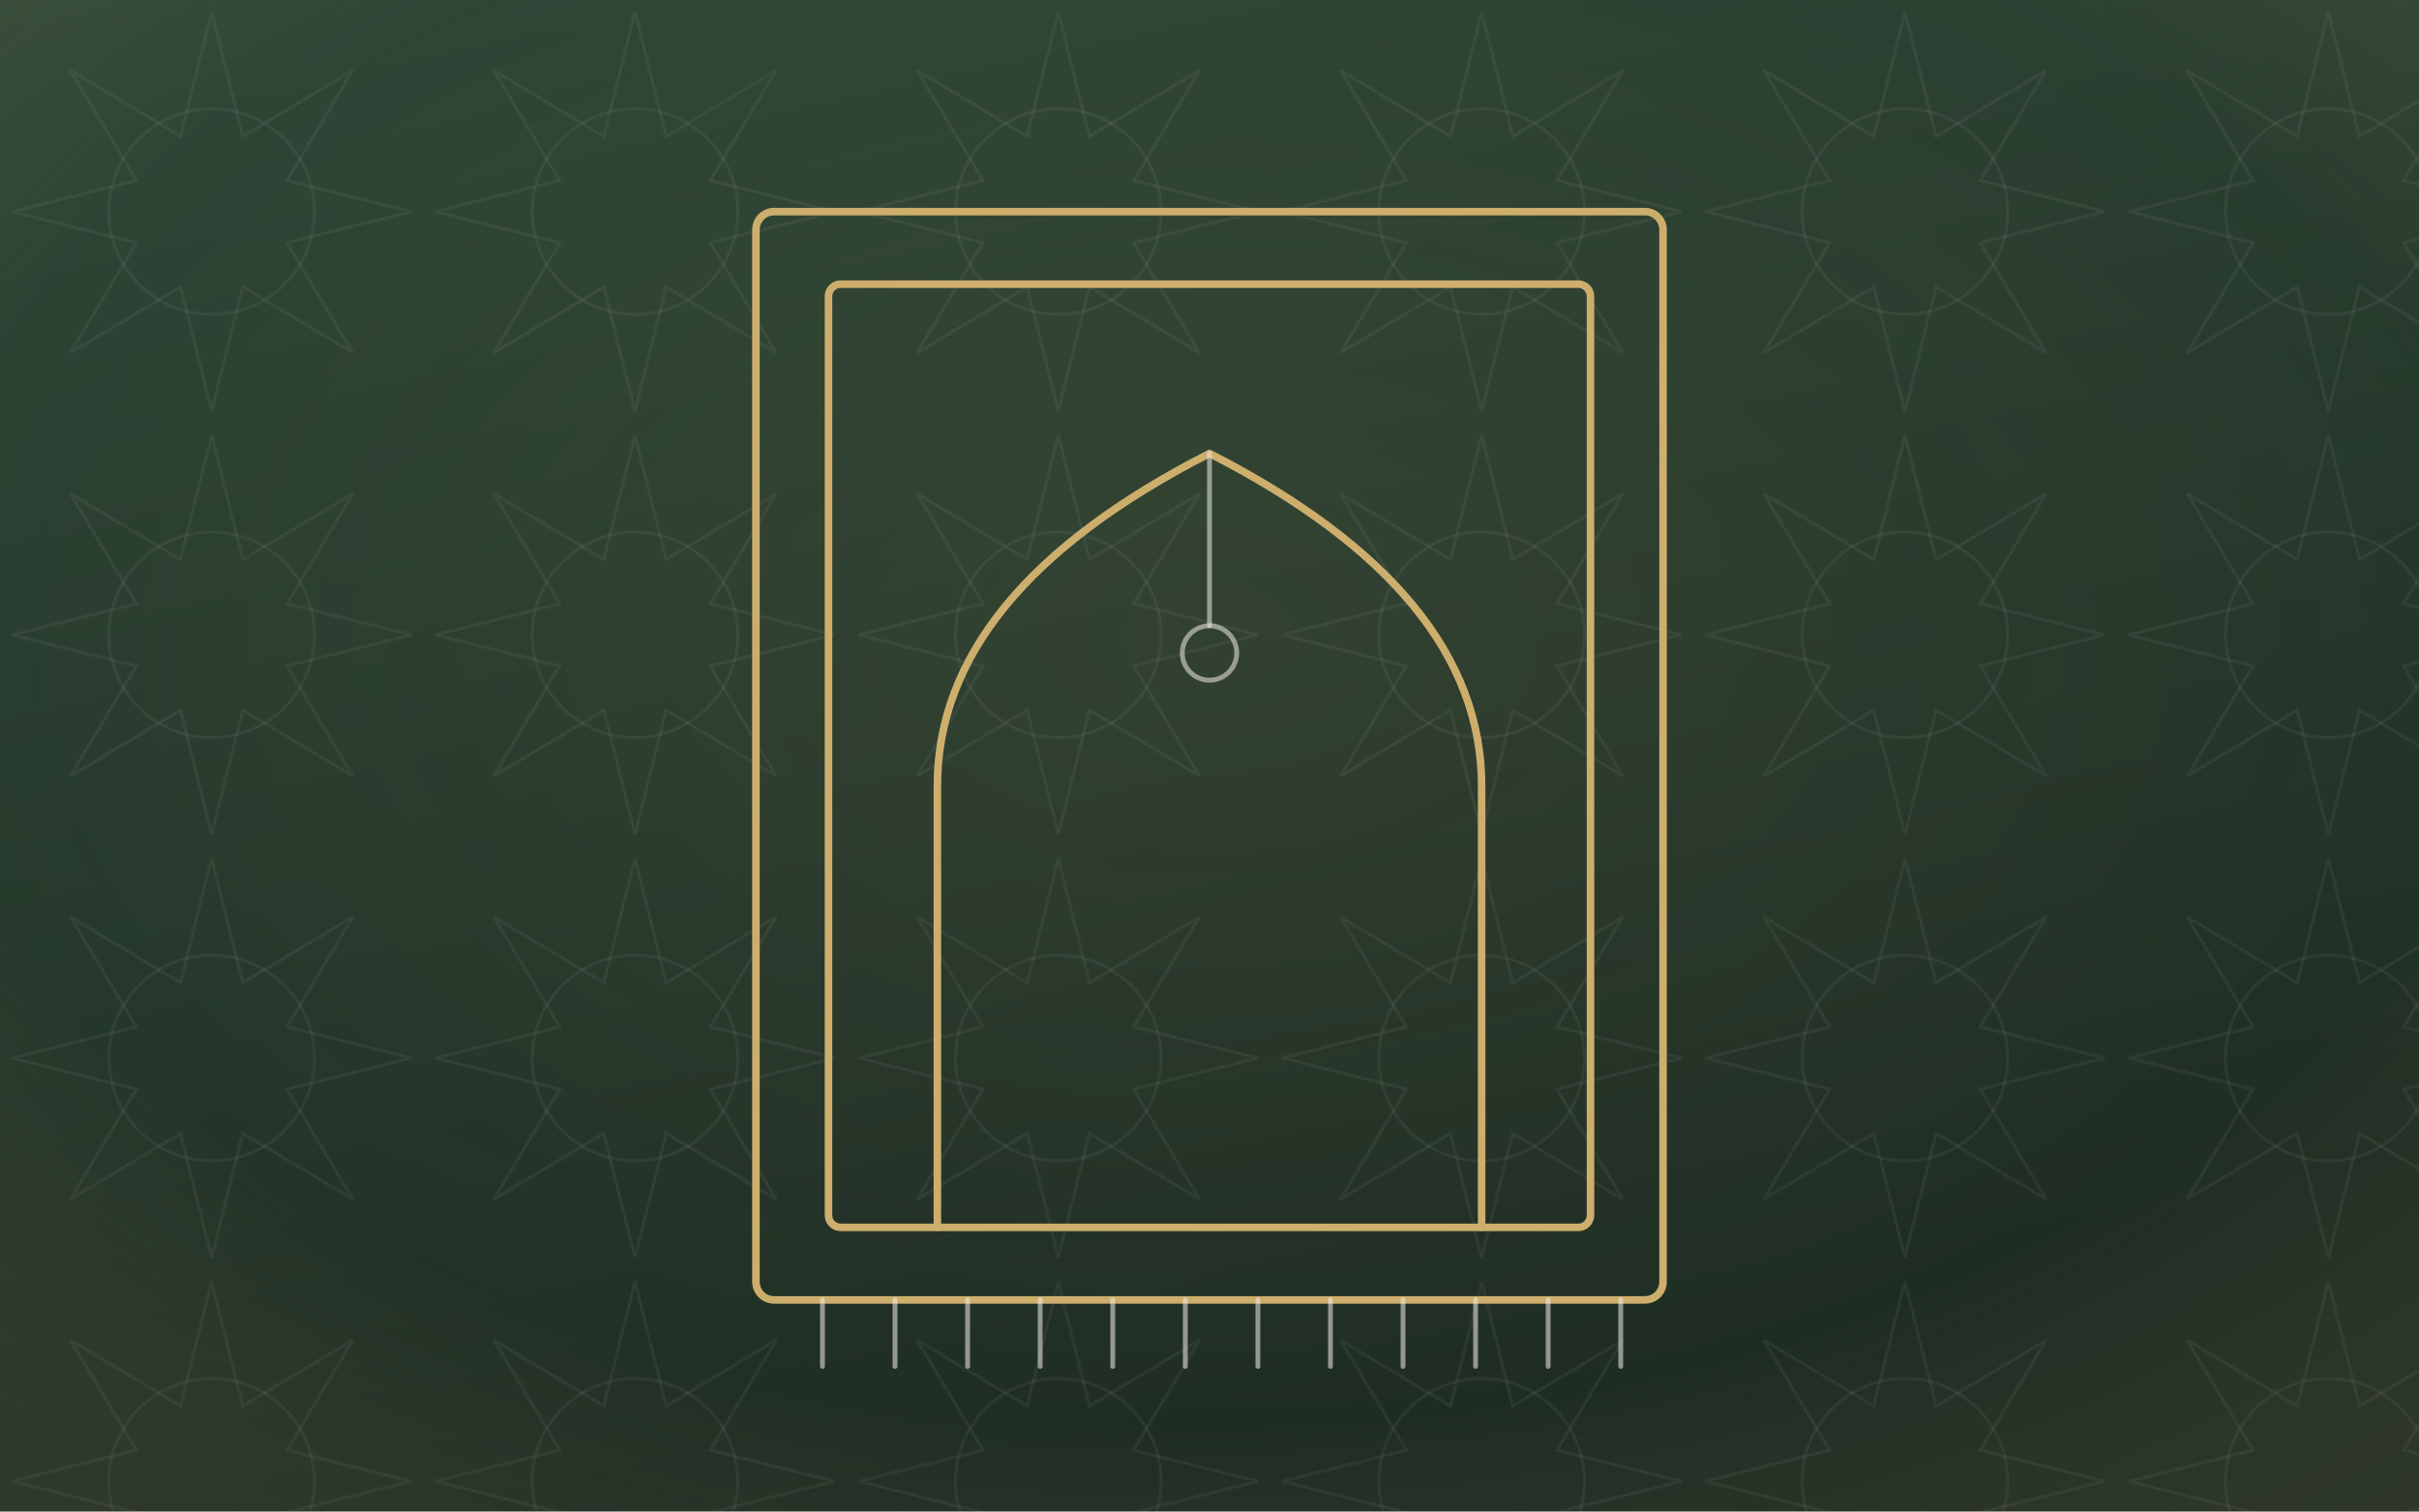
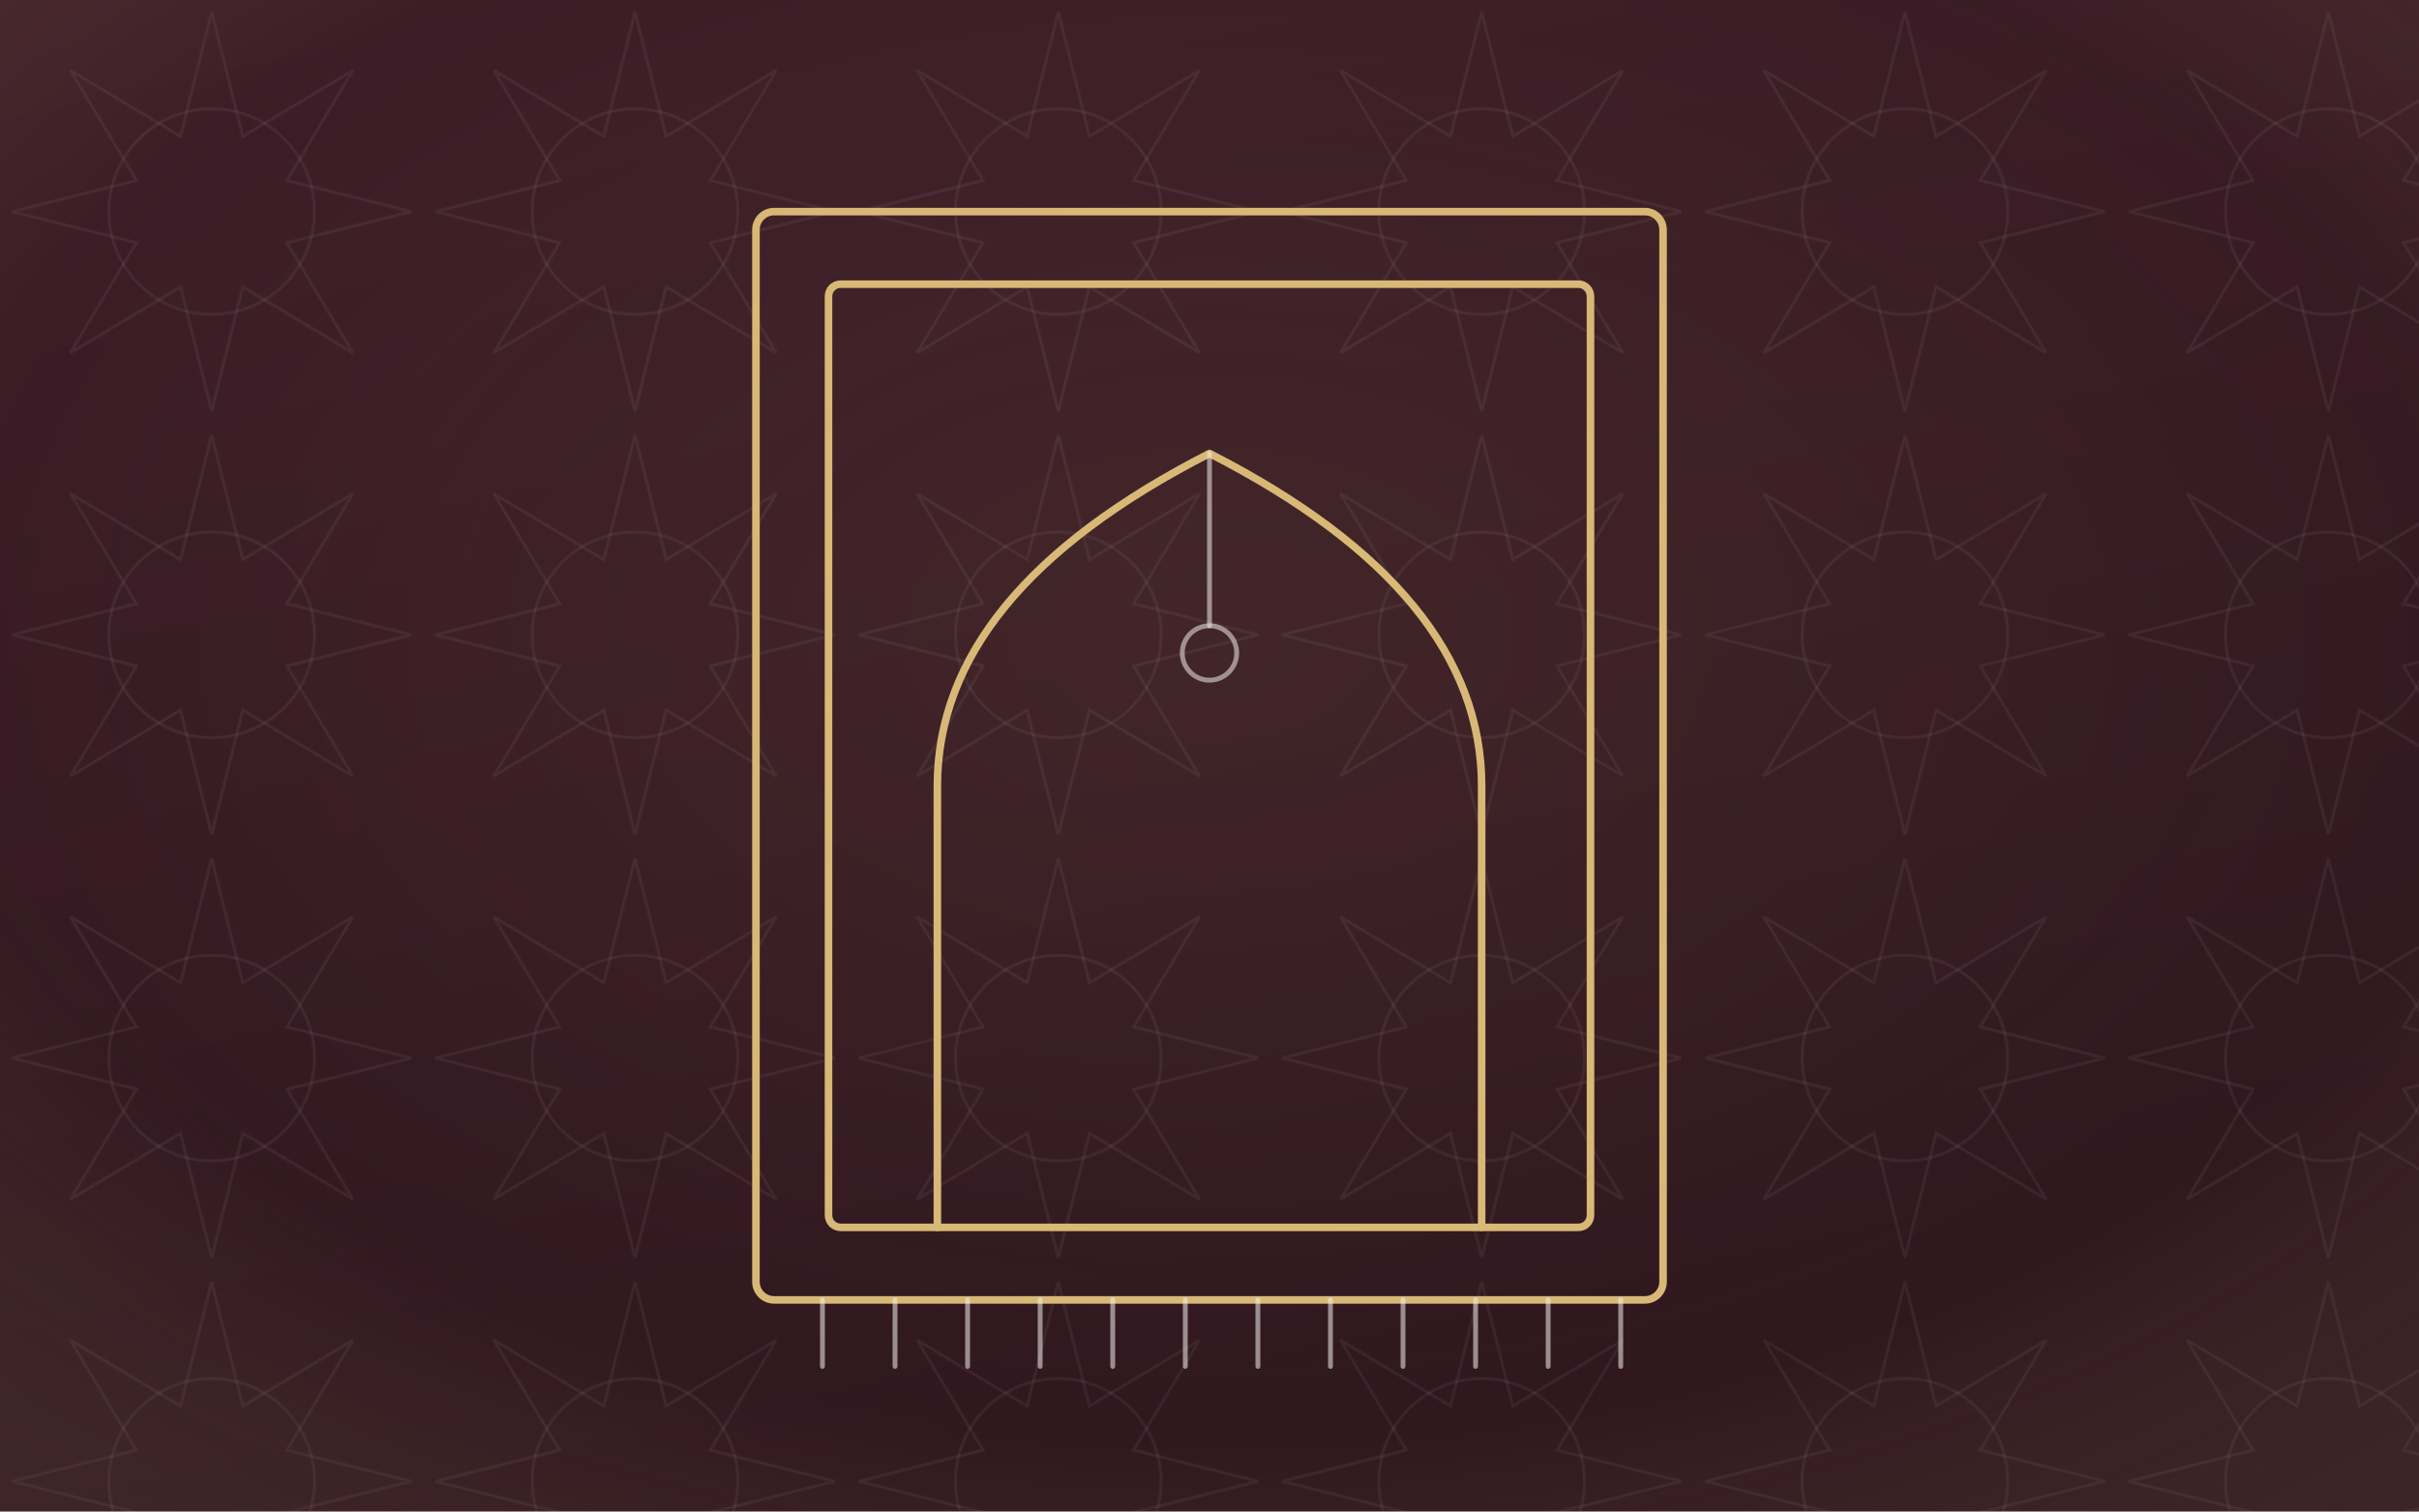
<svg xmlns="http://www.w3.org/2000/svg" viewBox="0 0 800 500" role="img" aria-label="">
  <defs>
    <linearGradient id="bg" x1="0" y1="0" x2="0.35" y2="1">
-       <stop offset="0" stop-color="#2c4536" />
-       <stop offset="1" stop-color="#1b2a22" />
+       <stop offset="0" stop-color="#3a1b26" />
+       <stop offset="1" stop-color="#2c141d" />
    </linearGradient>
    <radialGradient id="glow" cx="0.5" cy="0.42" r="1.05">
-       <stop offset="0" stop-color="#cdae6c" stop-opacity="0.09" />
-       <stop offset="0.5" stop-color="#cdae6c" stop-opacity="0.02" />
-       <stop offset="1" stop-color="#101a14" stop-opacity="0.4" />
+       <stop offset="0" stop-color="#d8b876" stop-opacity="0.09" />
+       <stop offset="0.5" stop-color="#d8b876" stop-opacity="0.02" />
+       <stop offset="1" stop-color="#1c0d13" stop-opacity="0.4" />
    </radialGradient>
    <pattern id="lat" width="140" height="140" patternUnits="userSpaceOnUse">
      <g fill="none" stroke="#f2f0eb" stroke-opacity="0.06">
        <polygon points="70.0,4.0 80.3,45.1 116.7,23.3 94.9,59.7 136.0,70.0 94.9,80.3 116.7,116.7 80.3,94.9 70.0,136.0 59.7,94.9 23.3,116.7 45.1,80.3 4.0,70.0 45.1,59.7 23.3,23.3 59.7,45.1" />
        <circle cx="70" cy="70" r="34" />
      </g>
    </pattern>
  </defs>
  <rect width="800" height="500" fill="url(#bg)" />
  <rect width="800" height="500" fill="url(#lat)" />
-   <g fill="none" stroke="#cdae6c" stroke-width="2.5" stroke-linecap="round" stroke-linejoin="round">
+   <g fill="none" stroke="#d8b876" stroke-width="2.5" stroke-linecap="round" stroke-linejoin="round">
    <rect x="250" y="70" width="300" height="360" rx="6" />
    <rect x="274" y="94" width="252" height="312" rx="4" />
    <path d="M 310 406 V 260 Q 310 196 400 150 Q 490 196 490 260 V 406" />
  </g>
  <g fill="none" stroke="#f2f0eb" stroke-opacity="0.55" stroke-width="1.6" stroke-linecap="round">
    <circle cx="400" cy="216" r="9" />
    <line x1="400" y1="150" x2="400" y2="207" />
    <line x1="272" y1="430" x2="272" y2="452" />
    <line x1="296" y1="430" x2="296" y2="452" />
    <line x1="320" y1="430" x2="320" y2="452" />
    <line x1="344" y1="430" x2="344" y2="452" />
    <line x1="368" y1="430" x2="368" y2="452" />
    <line x1="392" y1="430" x2="392" y2="452" />
    <line x1="416" y1="430" x2="416" y2="452" />
    <line x1="440" y1="430" x2="440" y2="452" />
    <line x1="464" y1="430" x2="464" y2="452" />
    <line x1="488" y1="430" x2="488" y2="452" />
    <line x1="512" y1="430" x2="512" y2="452" />
    <line x1="536" y1="430" x2="536" y2="452" />
  </g>
  <rect width="800" height="500" fill="url(#glow)" />
</svg>
